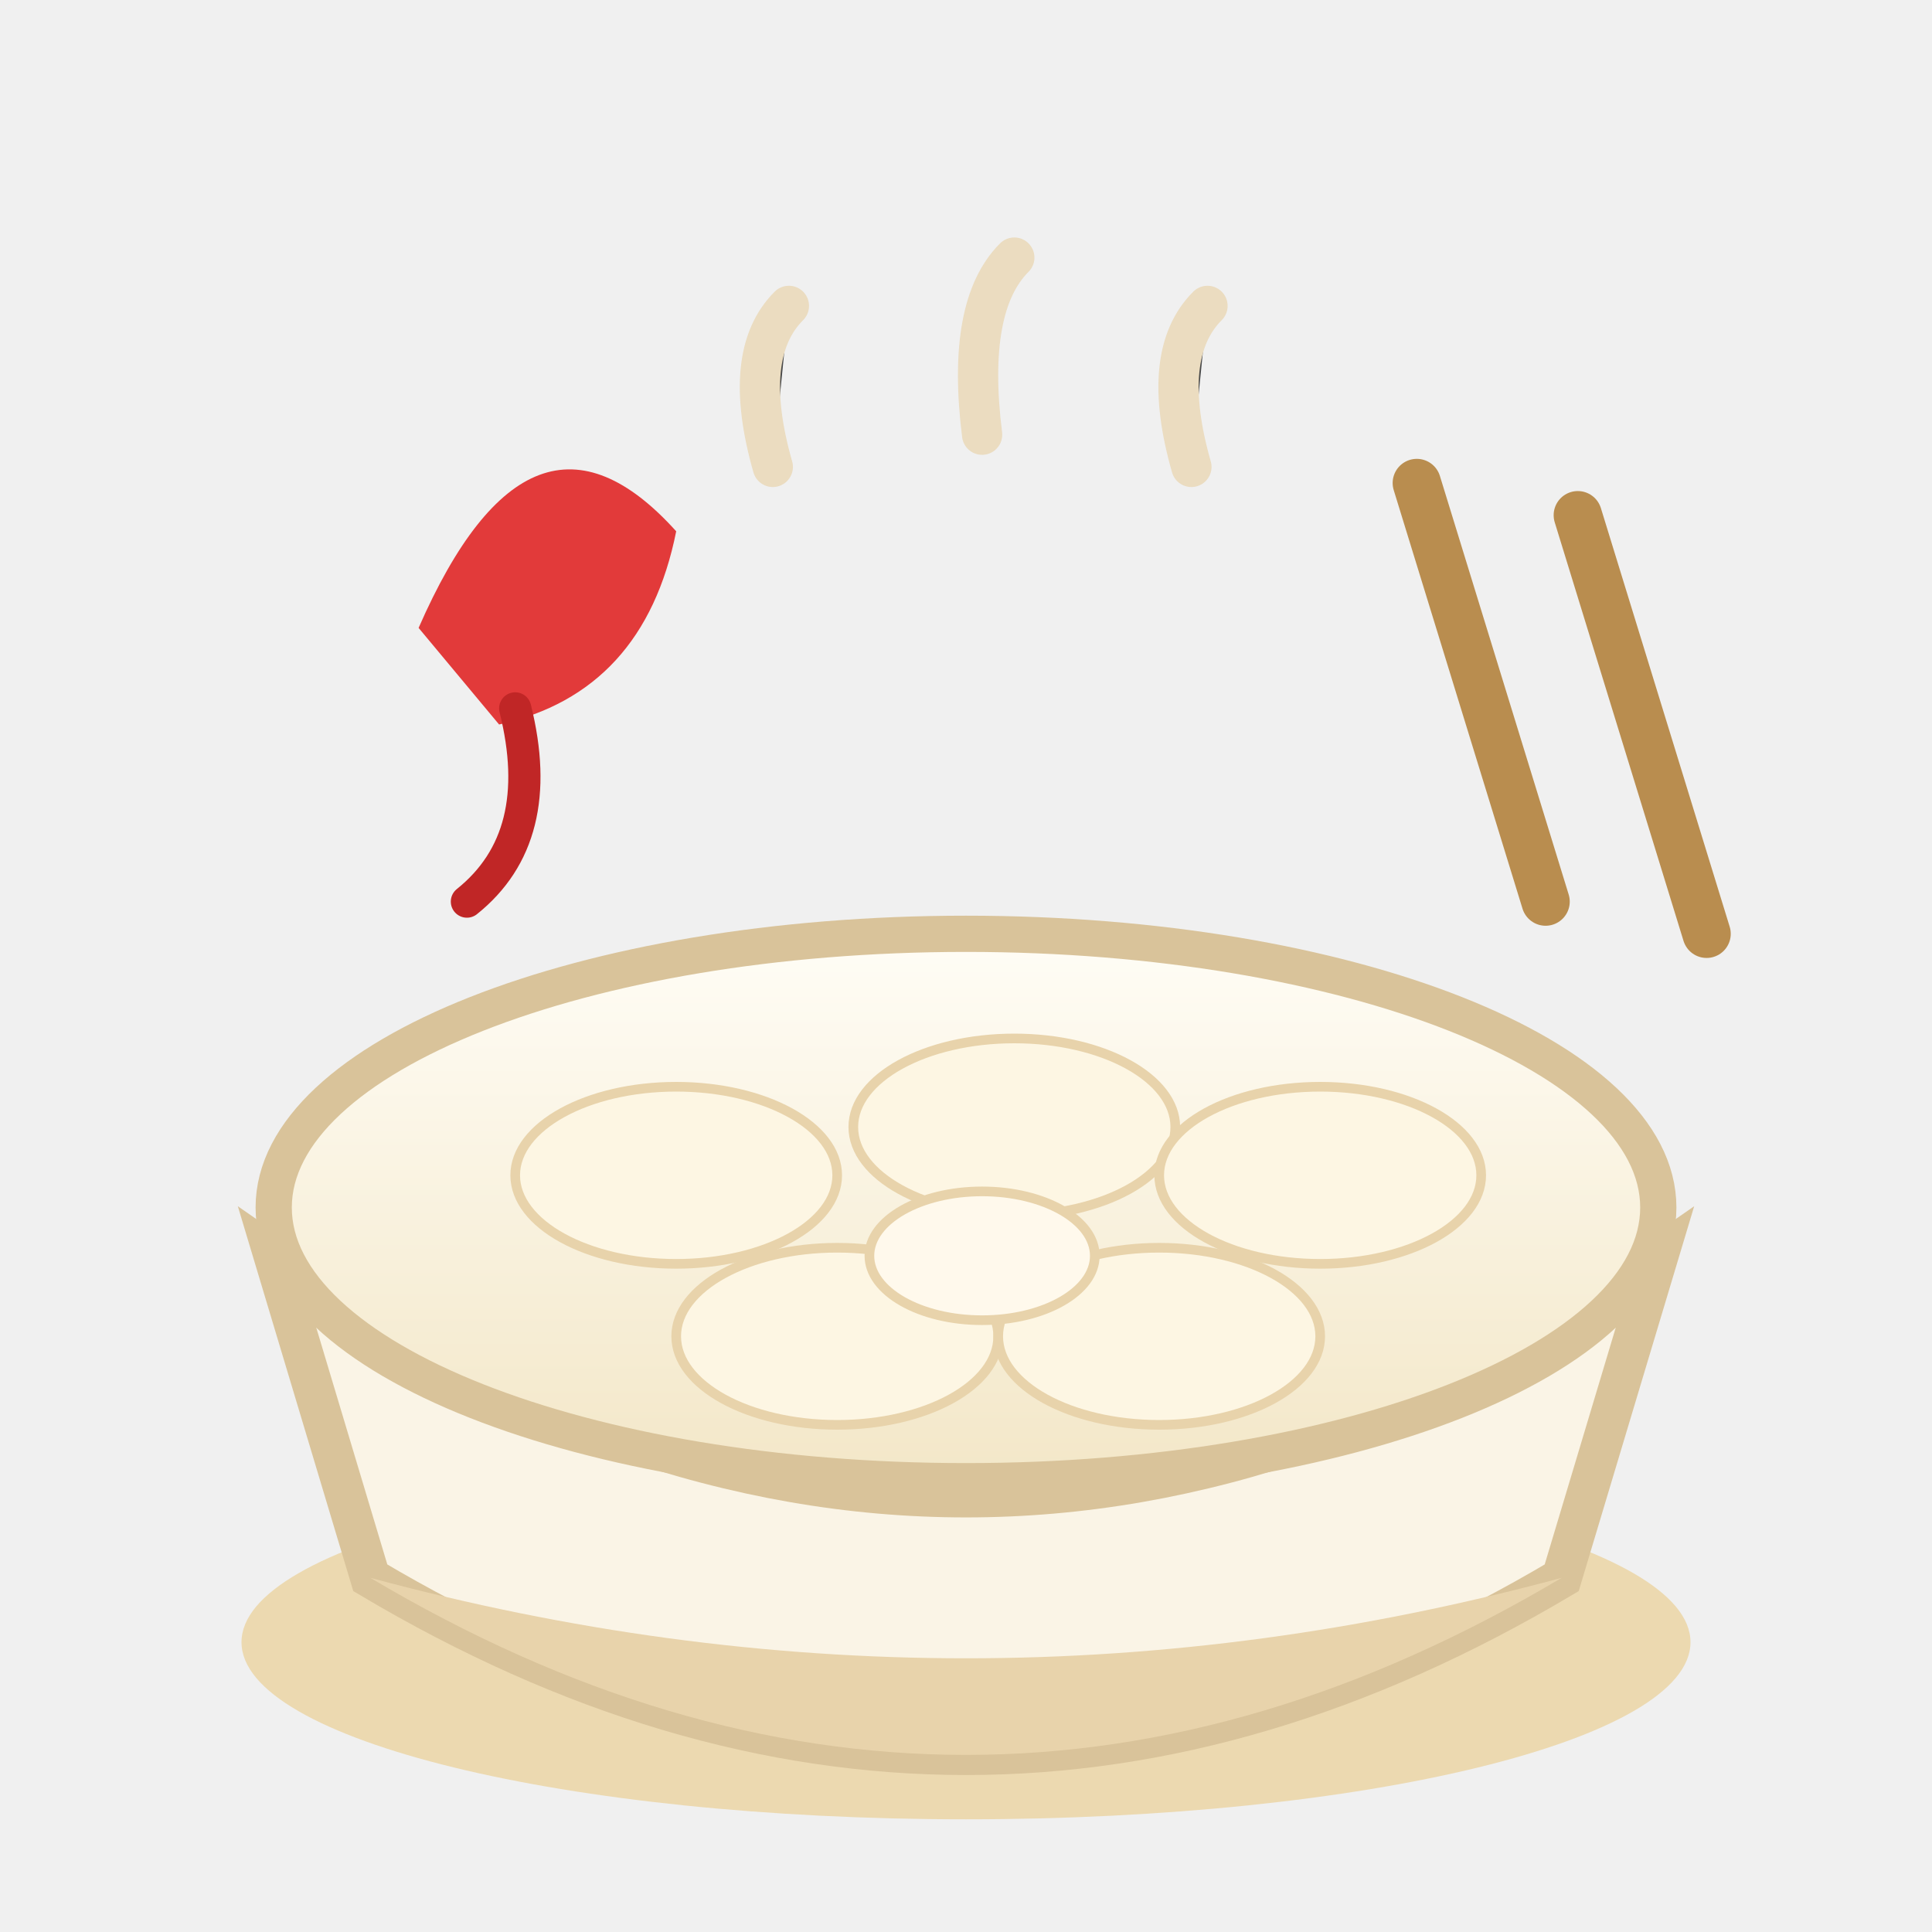
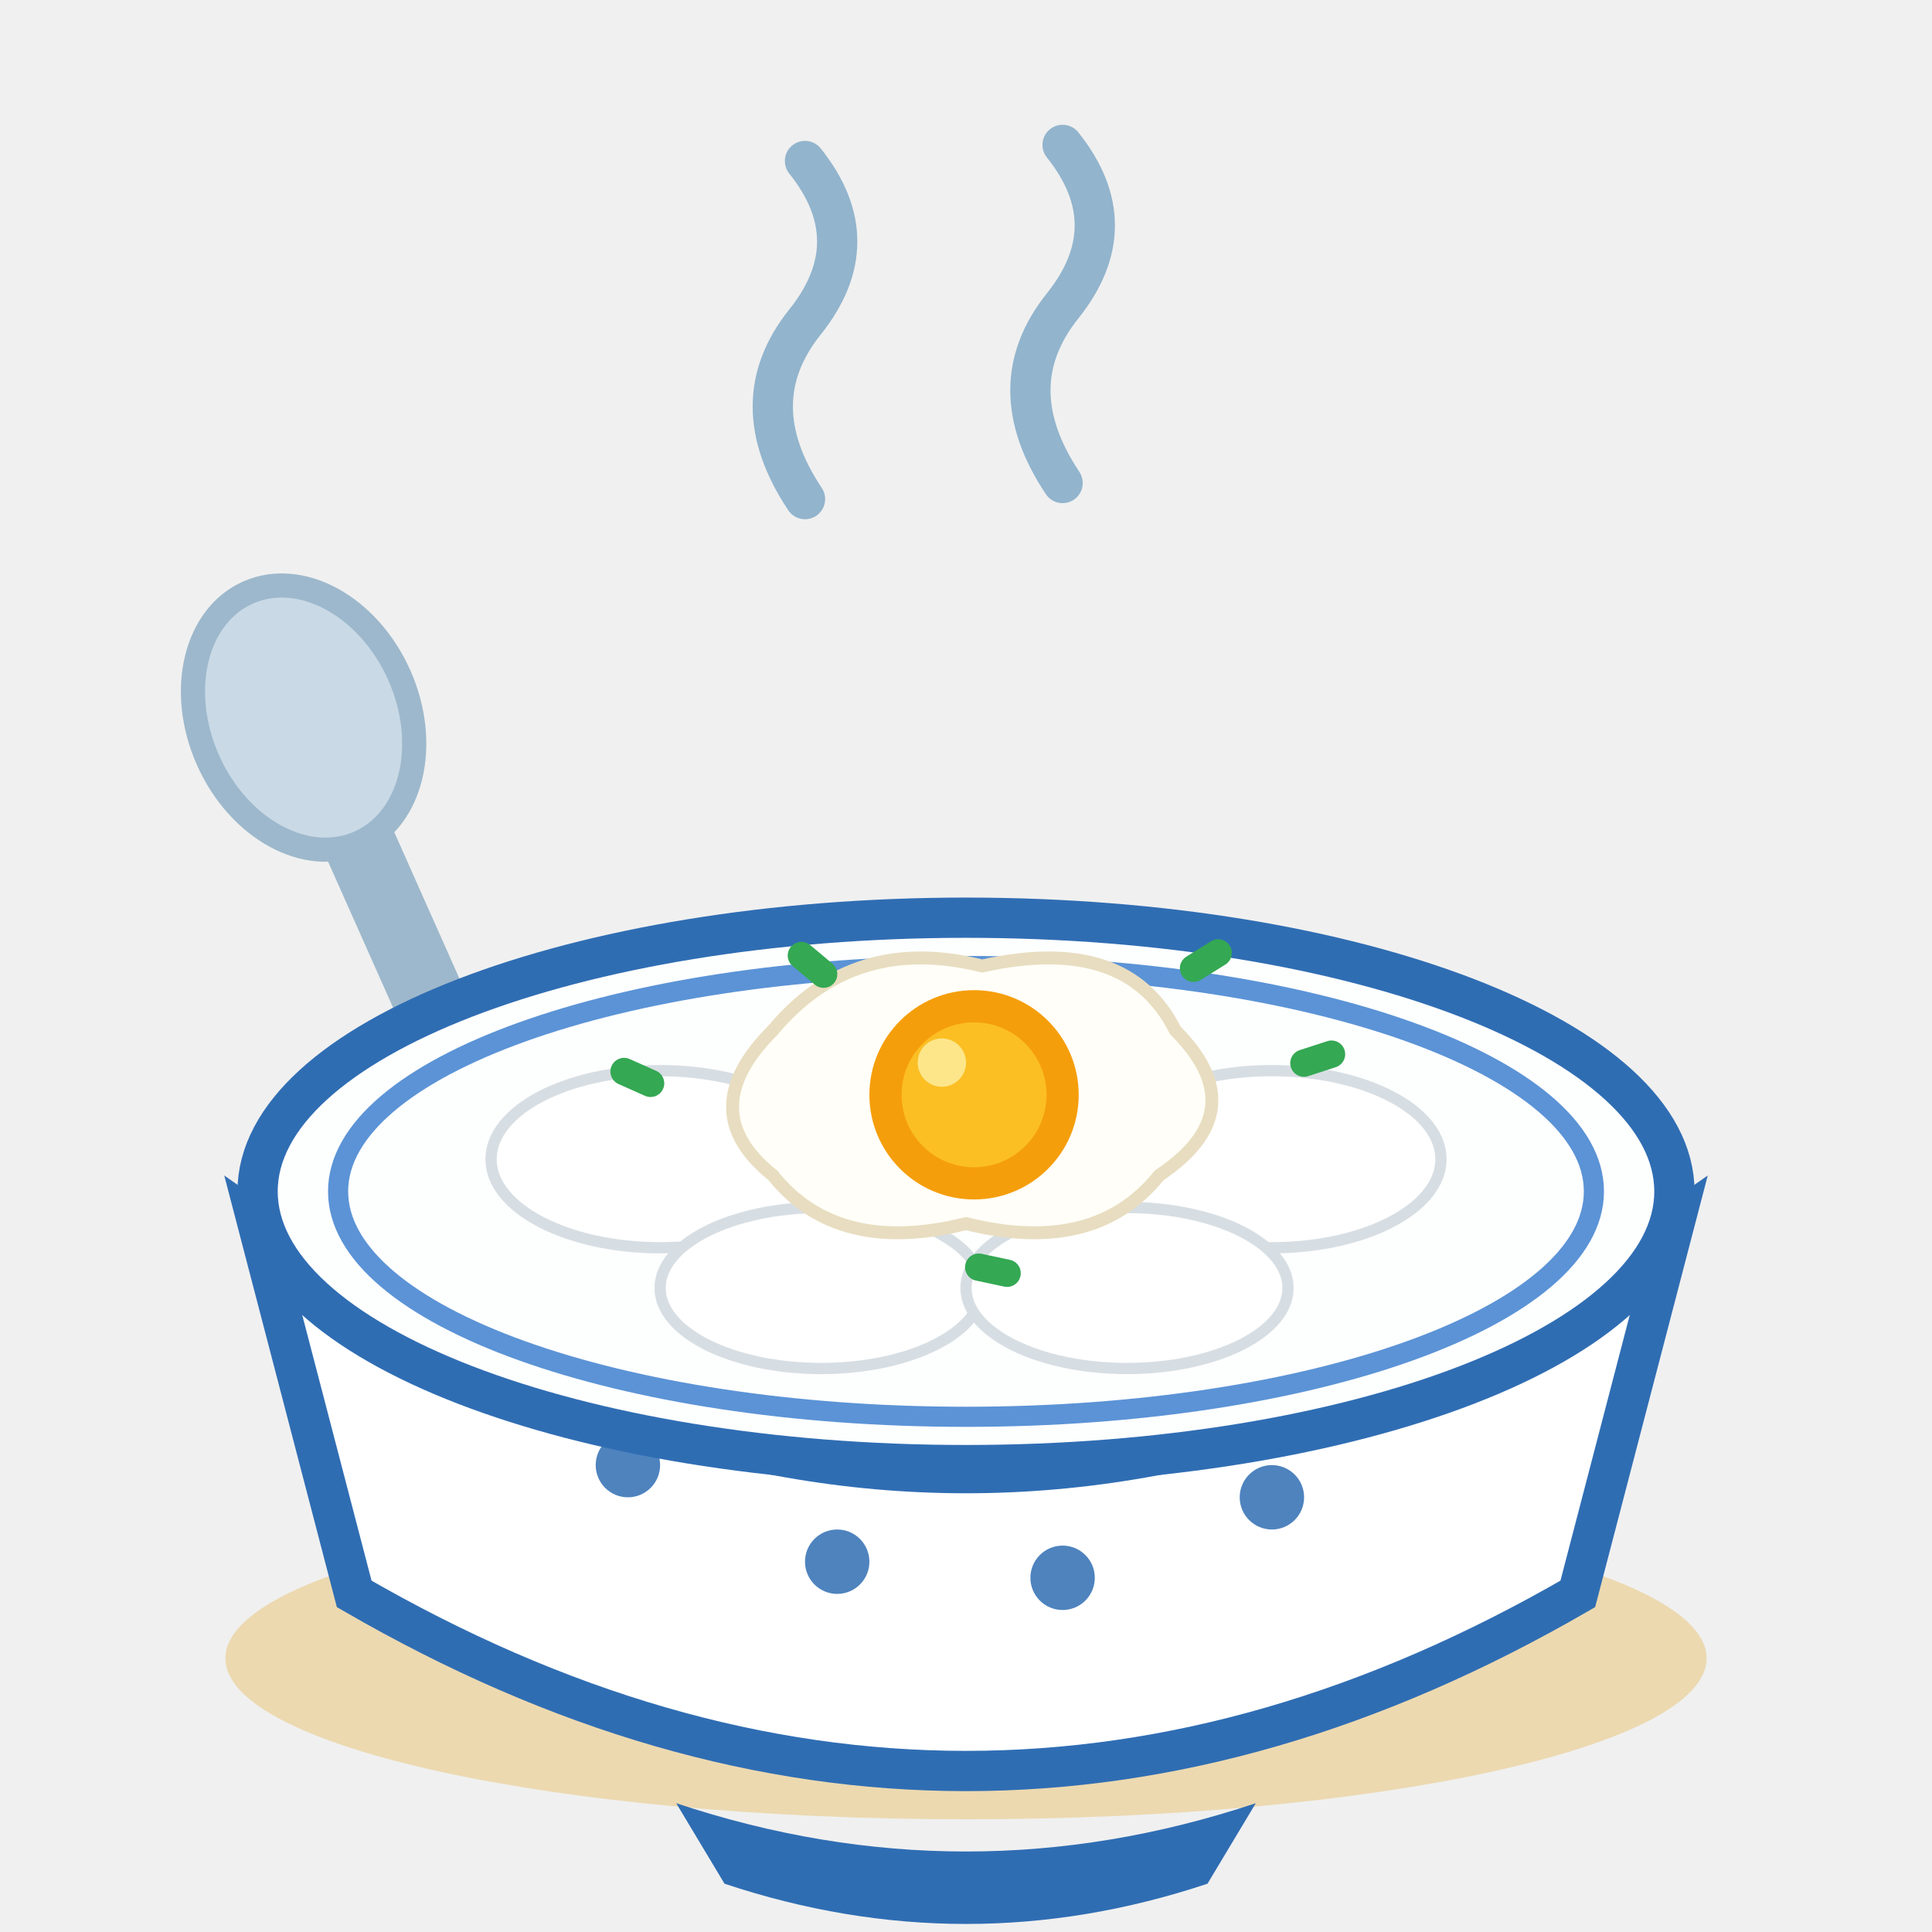
<svg xmlns="http://www.w3.org/2000/svg" viewBox="0 0 240 240" width="240" height="240">
-   <defs>
-     <linearGradient id="bw" x1="0" y1="0" x2="0" y2="1">
-       <stop offset="0" stop-color="#fffdf6" />
-       <stop offset="1" stop-color="#f3e7c8" />
-     </linearGradient>
-   </defs>
-   <g stroke="#e8d3ab" stroke-width="5" stroke-linecap="round" opacity="0.7">
-     <path d="M96 58 q-4 -14 2 -20" />
-     <path d="M122 54 q-2 -16 4 -22" />
-     <path d="M148 58 q-4 -14 2 -20" />
+   <g stroke="#7aa5c4" stroke-width="5" stroke-linecap="round" fill="none" opacity="0.8">
+     <path d="M100 62 q-8 -12 0 -22 q8 -10 0 -20" />
+     <path d="M132 60 q-8 -12 0 -22 q8 -10 0 -20" />
  </g>
-   <ellipse cx="120" cy="204" rx="90" ry="22" fill="#ecd9b0" />
-   <path d="M34 156 Q120 216 206 156 L194 196 Q120 240 46 196 Z" fill="#faf4e6" stroke="#d9c39a" stroke-width="5" />
-   <path d="M46 196 Q120 240 194 196 Q120 216 46 196 Z" fill="#e8d3ab" />
-   <ellipse cx="120" cy="150" rx="86" ry="34" fill="url(#bw)" stroke="#d9c39a" stroke-width="4.5" />
-   <g fill="#fdf6e3" stroke="#e8d3ab" stroke-width="1.2">
-     <ellipse cx="84" cy="146" rx="20" ry="11" />
-     <ellipse cx="126" cy="140" rx="20" ry="11" />
-     <ellipse cx="164" cy="146" rx="20" ry="11" />
-     <ellipse cx="104" cy="166" rx="20" ry="11" />
-     <ellipse cx="144" cy="166" rx="20" ry="11" />
-     <ellipse cx="122" cy="156" rx="14" ry="8" fill="#fff9ec" />
+   <ellipse cx="120" cy="206" rx="92" ry="20" fill="#ecd9b0" />
+   <g transform="rotate(-24 52 120)">
+     <rect x="47" y="96" width="9" height="62" rx="4.5" fill="#9db8cc" />
+     <ellipse cx="51.5" cy="86" rx="13" ry="17" fill="#c9d9e6" stroke="#9db8cc" stroke-width="3" />
  </g>
-   <g stroke="#b98d4f" stroke-width="6" stroke-linecap="round">
-     <line x1="176" y1="60" x2="192" y2="112" />
-     <line x1="196" y1="64" x2="212" y2="116" />
+   <path d="M32 152 Q120 214 208 152 L196 198 Q120 242 44 198 Z" fill="#ffffff" stroke="#2f6db3" stroke-width="5" />
+   <g fill="#2f6db3" opacity="0.85">
+     <circle cx="78" cy="182" r="4" />
+     <circle cx="104" cy="194" r="4" />
+     <circle cx="132" cy="196" r="4" />
+     <circle cx="158" cy="186" r="4" />
  </g>
-   <path d="M52 78 q14 -32 32 -12 q-4 20 -22 24 Z" fill="#e23a3a" />
-   <path d="M64 88 q4 16 -6 24" stroke="#c02626" stroke-width="4" fill="none" stroke-linecap="round" />
+   <g fill="#5b93d6">
+     <circle cx="120" cy="176" r="5" />
+     <circle cx="108" cy="168" r="3.4" />
+     <circle cx="132" cy="168" r="3.4" />
+     <circle cx="120" cy="162" r="3.4" />
+   </g>
+   <path d="M84 224 Q120 236 156 224 L150 234 Q120 244 90 234 Z" fill="#2f6db3" />
+   <ellipse cx="120" cy="148" rx="88" ry="34" fill="#fdfefe" stroke="#2f6db3" stroke-width="5" />
+   <ellipse cx="120" cy="148" rx="78" ry="28" fill="none" stroke="#5b93d6" stroke-width="2.5" />
+   <g fill="#ffffff" stroke="#d7dee3" stroke-width="1.4">
+     <ellipse cx="82" cy="144" rx="21" ry="11" />
+     <ellipse cx="158" cy="144" rx="21" ry="11" />
+     <ellipse cx="102" cy="160" rx="20" ry="10" />
+     <ellipse cx="140" cy="160" rx="20" ry="10" />
+   </g>
+   <path d="M96 128 q10 -12 26 -8 q18 -4 24 8 q10 10 -2 18 q-8 10 -24 6 q-16 4 -24 -6 q-10 -8 0 -18 Z" fill="#fffef8" stroke="#e8ddc0" stroke-width="1.6" />
+   <circle cx="121" cy="136" r="13" fill="#f59e0b" />
+   <circle cx="121" cy="136" r="9" fill="#fbbf24" />
+   <circle cx="117" cy="132" r="3" fill="#fde68a" />
+   <g fill="#34a853">
+     <rect x="76" y="132" width="7" height="3.4" rx="1.7" transform="rotate(24 79 133)" />
+     <rect x="160" y="130" width="7" height="3.4" rx="1.7" transform="rotate(-18 163 131)" />
+     <rect x="98" y="118" width="7" height="3.4" rx="1.7" transform="rotate(40 101 119)" />
+     <rect x="146" y="118" width="7" height="3.4" rx="1.7" transform="rotate(-32 149 119)" />
+     <rect x="120" y="156" width="7" height="3.4" rx="1.7" transform="rotate(12 123 157)" />
+   </g>
</svg>
